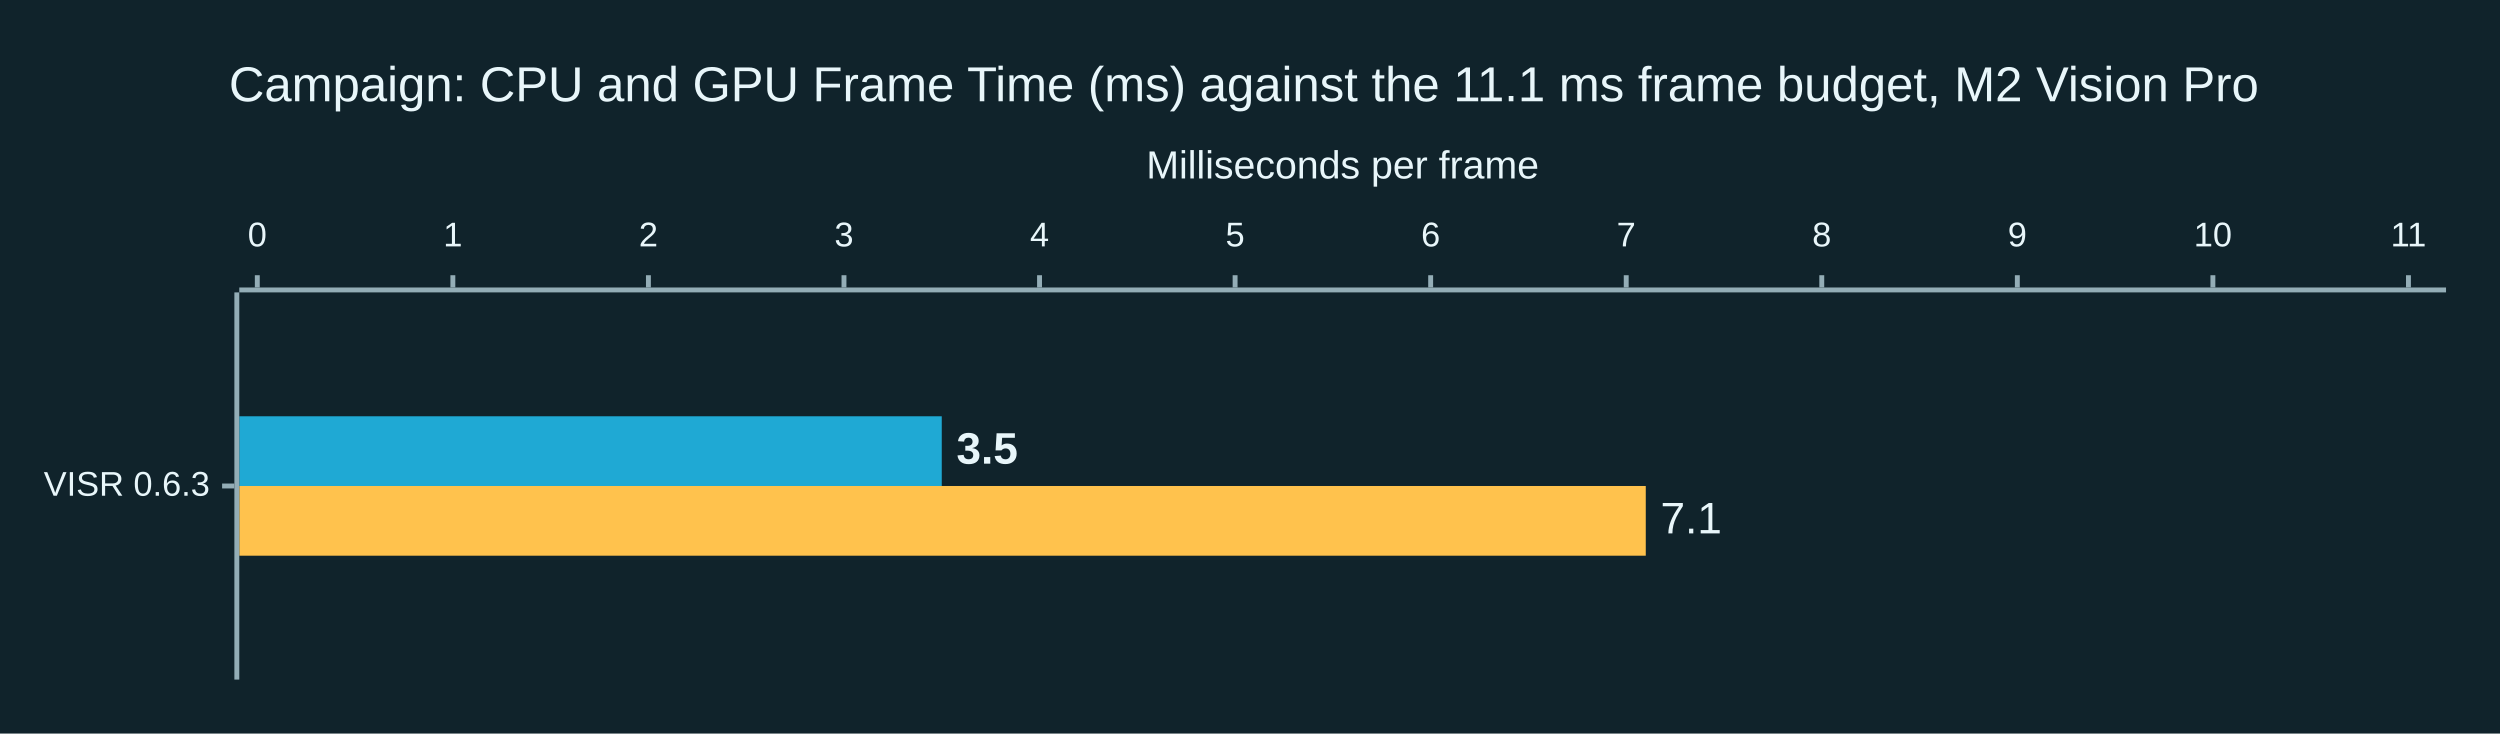
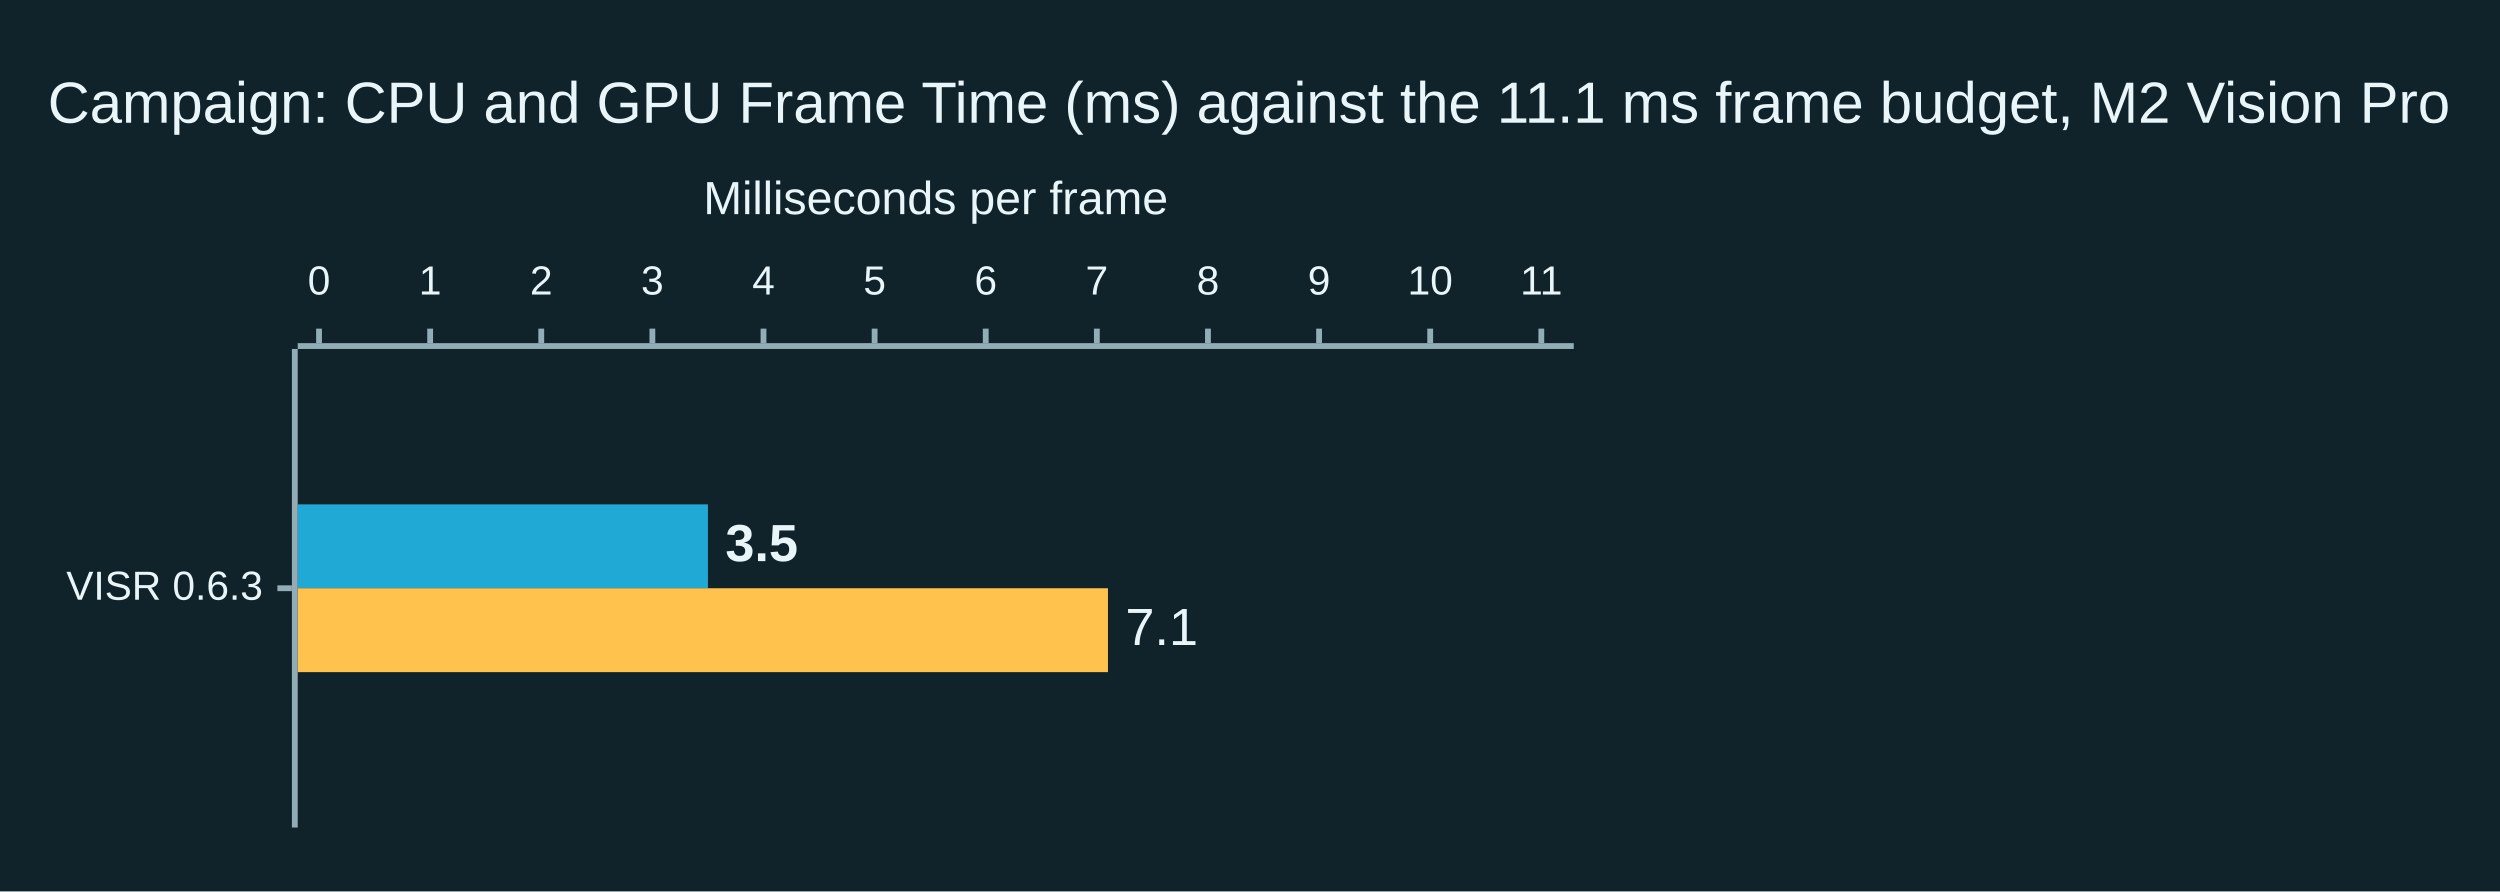
- <svg xmlns="http://www.w3.org/2000/svg" color="#e8f6fa" id="static" width="100%" style="max-width: 1019px;" viewBox="-17 -14 1019 299" role="graphics-document document" aria-roledescription="xychart">
+ <svg xmlns="http://www.w3.org/2000/svg" color="#e8f6fa" id="static" width="100%" style="max-width: 861px;" viewBox="-22 -15 861 307" role="graphics-document document" aria-roledescription="xychart">
  <style>#static{font-family:"trebuchet ms",verdana,arial,sans-serif;font-size:16px;fill:#333;}@keyframes edge-animation-frame{from{stroke-dashoffset:0;}}@keyframes dash{to{stroke-dashoffset:0;}}#static .edge-animation-slow{stroke-dasharray:9,5!important;stroke-dashoffset:900;animation:dash 50s linear infinite;stroke-linecap:round;}#static .edge-animation-fast{stroke-dasharray:9,5!important;stroke-dashoffset:900;animation:dash 20s linear infinite;stroke-linecap:round;}#static .error-icon{fill:hsl(220.588, 100%, 98.333%);}#static .error-text{fill:rgb(8.5, 5.75, 0);stroke:rgb(8.5, 5.75, 0);}#static .edge-thickness-normal{stroke-width:1px;}#static .edge-thickness-thick{stroke-width:3.5px;}#static .edge-pattern-solid{stroke-dasharray:0;}#static .edge-thickness-invisible{stroke-width:0;fill:none;}#static .edge-pattern-dashed{stroke-dasharray:3;}#static .edge-pattern-dotted{stroke-dasharray:2;}#static .marker{fill:#0b0b0b;stroke:#0b0b0b;}#static .marker.cross{stroke:#0b0b0b;}#static svg{font-family:"trebuchet ms",verdana,arial,sans-serif;font-size:16px;}#static p{margin:0;}#static :root{--mermaid-font-family:"trebuchet ms",verdana,arial,sans-serif;}</style>
  <g />
  <g class="main">
-     <rect width="1019" height="299" class="background" fill="#10232b" x="-17" y="-14" />
+     <rect width="861" height="307" class="background" fill="#10232b" x="-22" y="-15" />
    <g class="chart-title">
-       <text x="0" y="0" fill="#e8f6fa" font-size="20" dominant-baseline="middle" text-anchor="middle" transform="translate(490, 21.58984) rotate(0)">Campaign: CPU and GPU Frame Time (ms) against the 11.1 ms frame budget, M2 Vision Pro</text>
+       <text x="0" y="0" fill="#e8f6fa" font-size="20" dominant-baseline="middle" text-anchor="middle" transform="translate(408.1406, 21.58984) rotate(0)">Campaign: CPU and GPU Frame Time (ms) against the 11.1 ms frame budget, M2 Vision Pro</text>
    </g>
    <g class="plot">
      <g class="bar-plot-0">
-         <rect x="80.531" y="155.675" width="286.329" height="28.415" fill="#1fa9d4" stroke="#1fa9d4" stroke-width="0" />
+         <rect x="80.531" y="158.7" width="141.284" height="28.89" fill="#1fa9d4" stroke="#1fa9d4" stroke-width="0" />
      </g>
      <g class="bar-plot-1">
-         <rect x="80.531" y="184.09" width="573.285" height="28.415" fill="#ffc24d" stroke="#ffc24d" stroke-width="0" />
+         <rect x="80.531" y="187.59" width="279.051" height="28.89" fill="#ffc24d" stroke="#ffc24d" stroke-width="0" />
      </g>
-       <text x="372.86" y="169.883" dominant-baseline="middle" fill="currentColor" font-size="18" font-weight="600" class="bar-value">3.5</text>
-       <text x="659.816" y="198.297" dominant-baseline="middle" fill="currentColor" font-size="18" font-weight="400" class="bar-value">7.1</text>
+       <text x="227.815" y="173.145" dominant-baseline="middle" fill="currentColor" font-size="18" font-weight="600" class="bar-value">3.5</text>
+       <text x="365.582" y="202.035" dominant-baseline="middle" fill="currentColor" font-size="18" font-weight="400" class="bar-value">7.1</text>
    </g>
    <g class="left-axis">
      <g class="axisl-line">
-         <path d="M 79.531,105.18 L 79.531,263" fill="none" stroke="#93adb6" stroke-width="2" />
+         <path d="M 79.531,105.18 L 79.531,270" fill="none" stroke="#93adb6" stroke-width="2" />
      </g>
      <g class="label">
-         <text x="0" y="0" fill="#e8f6fa" font-size="14" dominant-baseline="middle" text-anchor="end" transform="translate(68.53125, 184.0898) rotate(0)">VISR 0.6.3</text>
+         <text x="0" y="0" fill="#e8f6fa" font-size="14" dominant-baseline="middle" text-anchor="end" transform="translate(68.53125, 187.5898) rotate(0)">VISR 0.6.3</text>
      </g>
      <g class="ticks">
-         <path d="M 78.531,184.09 L 73.531,184.09" fill="none" stroke="#93adb6" stroke-width="2" />
+         <path d="M 78.531,187.59 L 73.531,187.59" fill="none" stroke="#93adb6" stroke-width="2" />
      </g>
    </g>
    <g class="top-axis">
      <g class="axis-line">
-         <path d="M 80.531,104.18 L 980,104.18" fill="none" stroke="#93adb6" stroke-width="2" />
+         <path d="M 80.531,104.18 L 520,104.18" fill="none" stroke="#93adb6" stroke-width="2" />
      </g>
      <g class="label">
        <text x="0" y="0" fill="#e8f6fa" font-size="14" dominant-baseline="text-before-edge" text-anchor="middle" transform="translate(87.875, 77.17969) rotate(0)">0</text>
-         <text x="0" y="0" fill="#e8f6fa" font-size="14" dominant-baseline="text-before-edge" text-anchor="middle" transform="translate(167.585, 77.17969) rotate(0)">1</text>
-         <text x="0" y="0" fill="#e8f6fa" font-size="14" dominant-baseline="text-before-edge" text-anchor="middle" transform="translate(247.295, 77.17969) rotate(0)">2</text>
-         <text x="0" y="0" fill="#e8f6fa" font-size="14" dominant-baseline="text-before-edge" text-anchor="middle" transform="translate(327.0051, 77.17969) rotate(0)">3</text>
-         <text x="0" y="0" fill="#e8f6fa" font-size="14" dominant-baseline="text-before-edge" text-anchor="middle" transform="translate(406.7151, 77.17969) rotate(0)">4</text>
-         <text x="0" y="0" fill="#e8f6fa" font-size="14" dominant-baseline="text-before-edge" text-anchor="middle" transform="translate(486.4251, 77.17969) rotate(0)">5</text>
-         <text x="0" y="0" fill="#e8f6fa" font-size="14" dominant-baseline="text-before-edge" text-anchor="middle" transform="translate(566.1351, 77.17969) rotate(0)">6</text>
-         <text x="0" y="0" fill="#e8f6fa" font-size="14" dominant-baseline="text-before-edge" text-anchor="middle" transform="translate(645.8452, 77.17969) rotate(0)">7</text>
-         <text x="0" y="0" fill="#e8f6fa" font-size="14" dominant-baseline="text-before-edge" text-anchor="middle" transform="translate(725.5552, 77.17969) rotate(0)">8</text>
-         <text x="0" y="0" fill="#e8f6fa" font-size="14" dominant-baseline="text-before-edge" text-anchor="middle" transform="translate(805.2652, 77.17969) rotate(0)">9</text>
-         <text x="0" y="0" fill="#e8f6fa" font-size="14" dominant-baseline="text-before-edge" text-anchor="middle" transform="translate(884.9752, 77.17969) rotate(0)">10</text>
-         <text x="0" y="0" fill="#e8f6fa" font-size="14" dominant-baseline="text-before-edge" text-anchor="middle" transform="translate(964.6852, 77.17969) rotate(0)">11</text>
+         <text x="0" y="0" fill="#e8f6fa" font-size="14" dominant-baseline="text-before-edge" text-anchor="middle" transform="translate(126.1436, 77.17969) rotate(0)">1</text>
+         <text x="0" y="0" fill="#e8f6fa" font-size="14" dominant-baseline="text-before-edge" text-anchor="middle" transform="translate(164.4122, 77.17969) rotate(0)">2</text>
+         <text x="0" y="0" fill="#e8f6fa" font-size="14" dominant-baseline="text-before-edge" text-anchor="middle" transform="translate(202.6807, 77.17969) rotate(0)">3</text>
+         <text x="0" y="0" fill="#e8f6fa" font-size="14" dominant-baseline="text-before-edge" text-anchor="middle" transform="translate(240.9493, 77.17969) rotate(0)">4</text>
+         <text x="0" y="0" fill="#e8f6fa" font-size="14" dominant-baseline="text-before-edge" text-anchor="middle" transform="translate(279.2179, 77.17969) rotate(0)">5</text>
+         <text x="0" y="0" fill="#e8f6fa" font-size="14" dominant-baseline="text-before-edge" text-anchor="middle" transform="translate(317.4865, 77.17969) rotate(0)">6</text>
+         <text x="0" y="0" fill="#e8f6fa" font-size="14" dominant-baseline="text-before-edge" text-anchor="middle" transform="translate(355.7551, 77.17969) rotate(0)">7</text>
+         <text x="0" y="0" fill="#e8f6fa" font-size="14" dominant-baseline="text-before-edge" text-anchor="middle" transform="translate(394.0236, 77.17969) rotate(0)">8</text>
+         <text x="0" y="0" fill="#e8f6fa" font-size="14" dominant-baseline="text-before-edge" text-anchor="middle" transform="translate(432.2922, 77.17969) rotate(0)">9</text>
+         <text x="0" y="0" fill="#e8f6fa" font-size="14" dominant-baseline="text-before-edge" text-anchor="middle" transform="translate(470.5608, 77.17969) rotate(0)">10</text>
+         <text x="0" y="0" fill="#e8f6fa" font-size="14" dominant-baseline="text-before-edge" text-anchor="middle" transform="translate(508.8294, 77.17969) rotate(0)">11</text>
      </g>
      <g class="ticks">
        <path d="M 87.875,103.18 L 87.875,98.18" fill="none" stroke="#93adb6" stroke-width="2" />
-         <path d="M 167.585,103.18 L 167.585,98.18" fill="none" stroke="#93adb6" stroke-width="2" />
-         <path d="M 247.295,103.18 L 247.295,98.18" fill="none" stroke="#93adb6" stroke-width="2" />
-         <path d="M 327.005,103.18 L 327.005,98.18" fill="none" stroke="#93adb6" stroke-width="2" />
-         <path d="M 406.715,103.18 L 406.715,98.18" fill="none" stroke="#93adb6" stroke-width="2" />
-         <path d="M 486.425,103.18 L 486.425,98.18" fill="none" stroke="#93adb6" stroke-width="2" />
-         <path d="M 566.135,103.18 L 566.135,98.18" fill="none" stroke="#93adb6" stroke-width="2" />
-         <path d="M 645.845,103.18 L 645.845,98.18" fill="none" stroke="#93adb6" stroke-width="2" />
-         <path d="M 725.555,103.18 L 725.555,98.18" fill="none" stroke="#93adb6" stroke-width="2" />
-         <path d="M 805.265,103.18 L 805.265,98.18" fill="none" stroke="#93adb6" stroke-width="2" />
-         <path d="M 884.975,103.18 L 884.975,98.18" fill="none" stroke="#93adb6" stroke-width="2" />
-         <path d="M 964.685,103.18 L 964.685,98.18" fill="none" stroke="#93adb6" stroke-width="2" />
+         <path d="M 126.144,103.18 L 126.144,98.18" fill="none" stroke="#93adb6" stroke-width="2" />
+         <path d="M 164.412,103.18 L 164.412,98.18" fill="none" stroke="#93adb6" stroke-width="2" />
+         <path d="M 202.681,103.18 L 202.681,98.18" fill="none" stroke="#93adb6" stroke-width="2" />
+         <path d="M 240.949,103.18 L 240.949,98.18" fill="none" stroke="#93adb6" stroke-width="2" />
+         <path d="M 279.218,103.18 L 279.218,98.18" fill="none" stroke="#93adb6" stroke-width="2" />
+         <path d="M 317.486,103.18 L 317.486,98.18" fill="none" stroke="#93adb6" stroke-width="2" />
+         <path d="M 355.755,103.18 L 355.755,98.18" fill="none" stroke="#93adb6" stroke-width="2" />
+         <path d="M 394.024,103.18 L 394.024,98.18" fill="none" stroke="#93adb6" stroke-width="2" />
+         <path d="M 432.292,103.18 L 432.292,98.18" fill="none" stroke="#93adb6" stroke-width="2" />
+         <path d="M 470.561,103.18 L 470.561,98.18" fill="none" stroke="#93adb6" stroke-width="2" />
+         <path d="M 508.829,103.18 L 508.829,98.18" fill="none" stroke="#93adb6" stroke-width="2" />
      </g>
      <g class="title">
-         <text x="0" y="0" fill="#e8f6fa" font-size="16" dominant-baseline="text-before-edge" text-anchor="middle" transform="translate(530.2656, 48.17969) rotate(0)">Milliseconds per frame</text>
+         <text x="0" y="0" fill="#e8f6fa" font-size="16" dominant-baseline="text-before-edge" text-anchor="middle" transform="translate(300.2656, 48.17969) rotate(0)">Milliseconds per frame</text>
      </g>
    </g>
  </g>
  <g class="mermaid-tmp-group" />
</svg>
